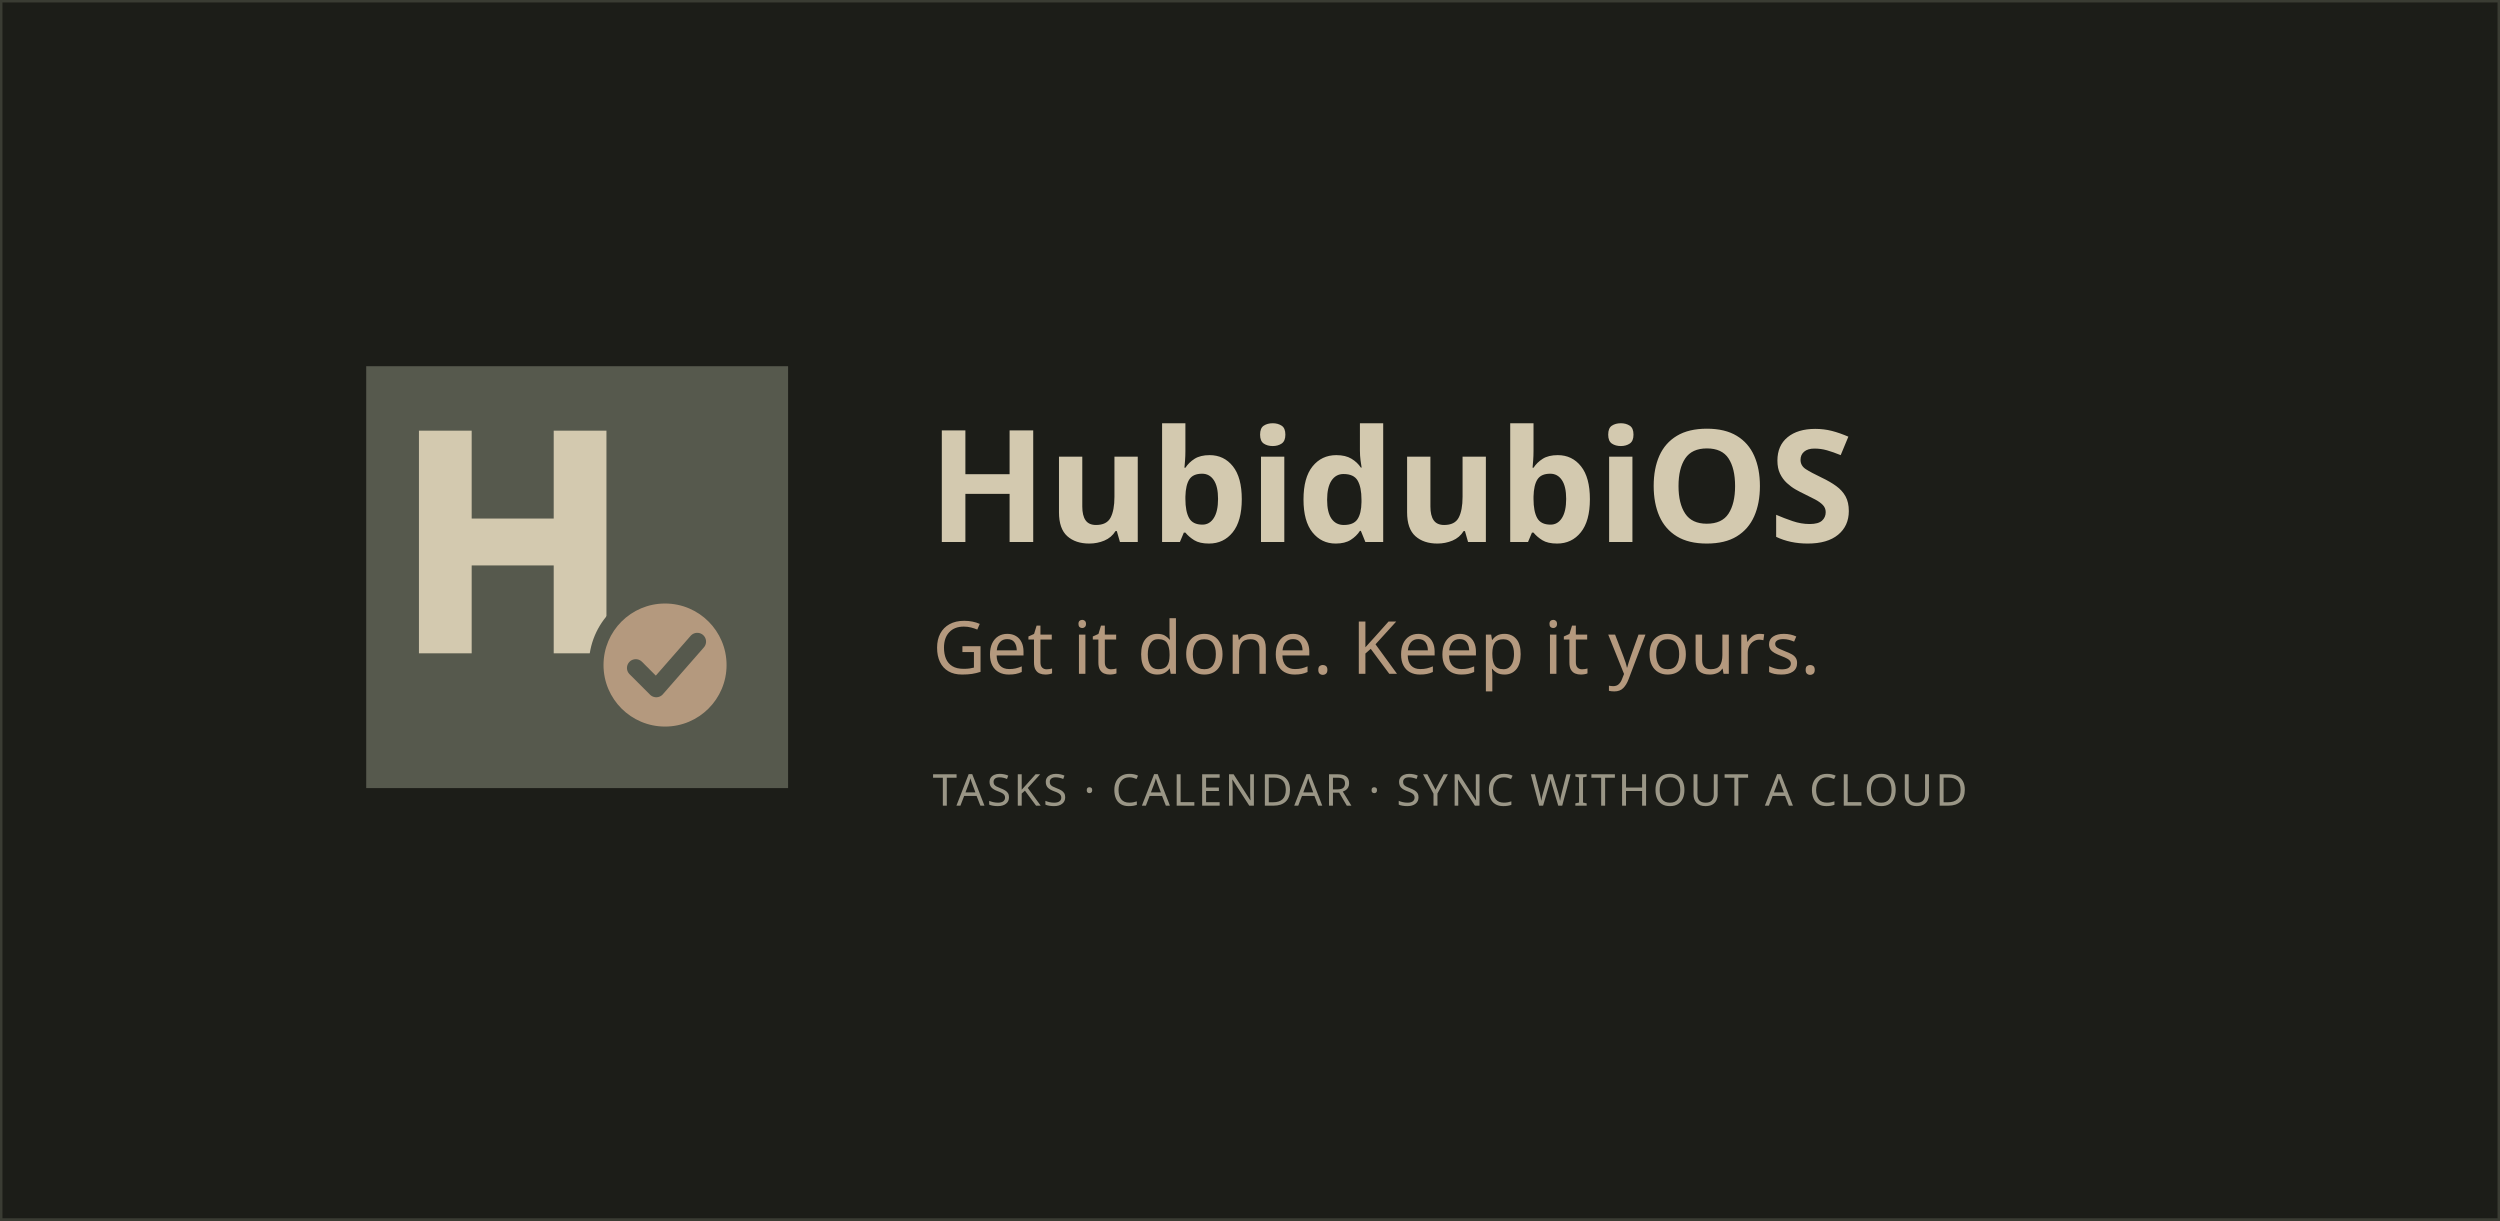
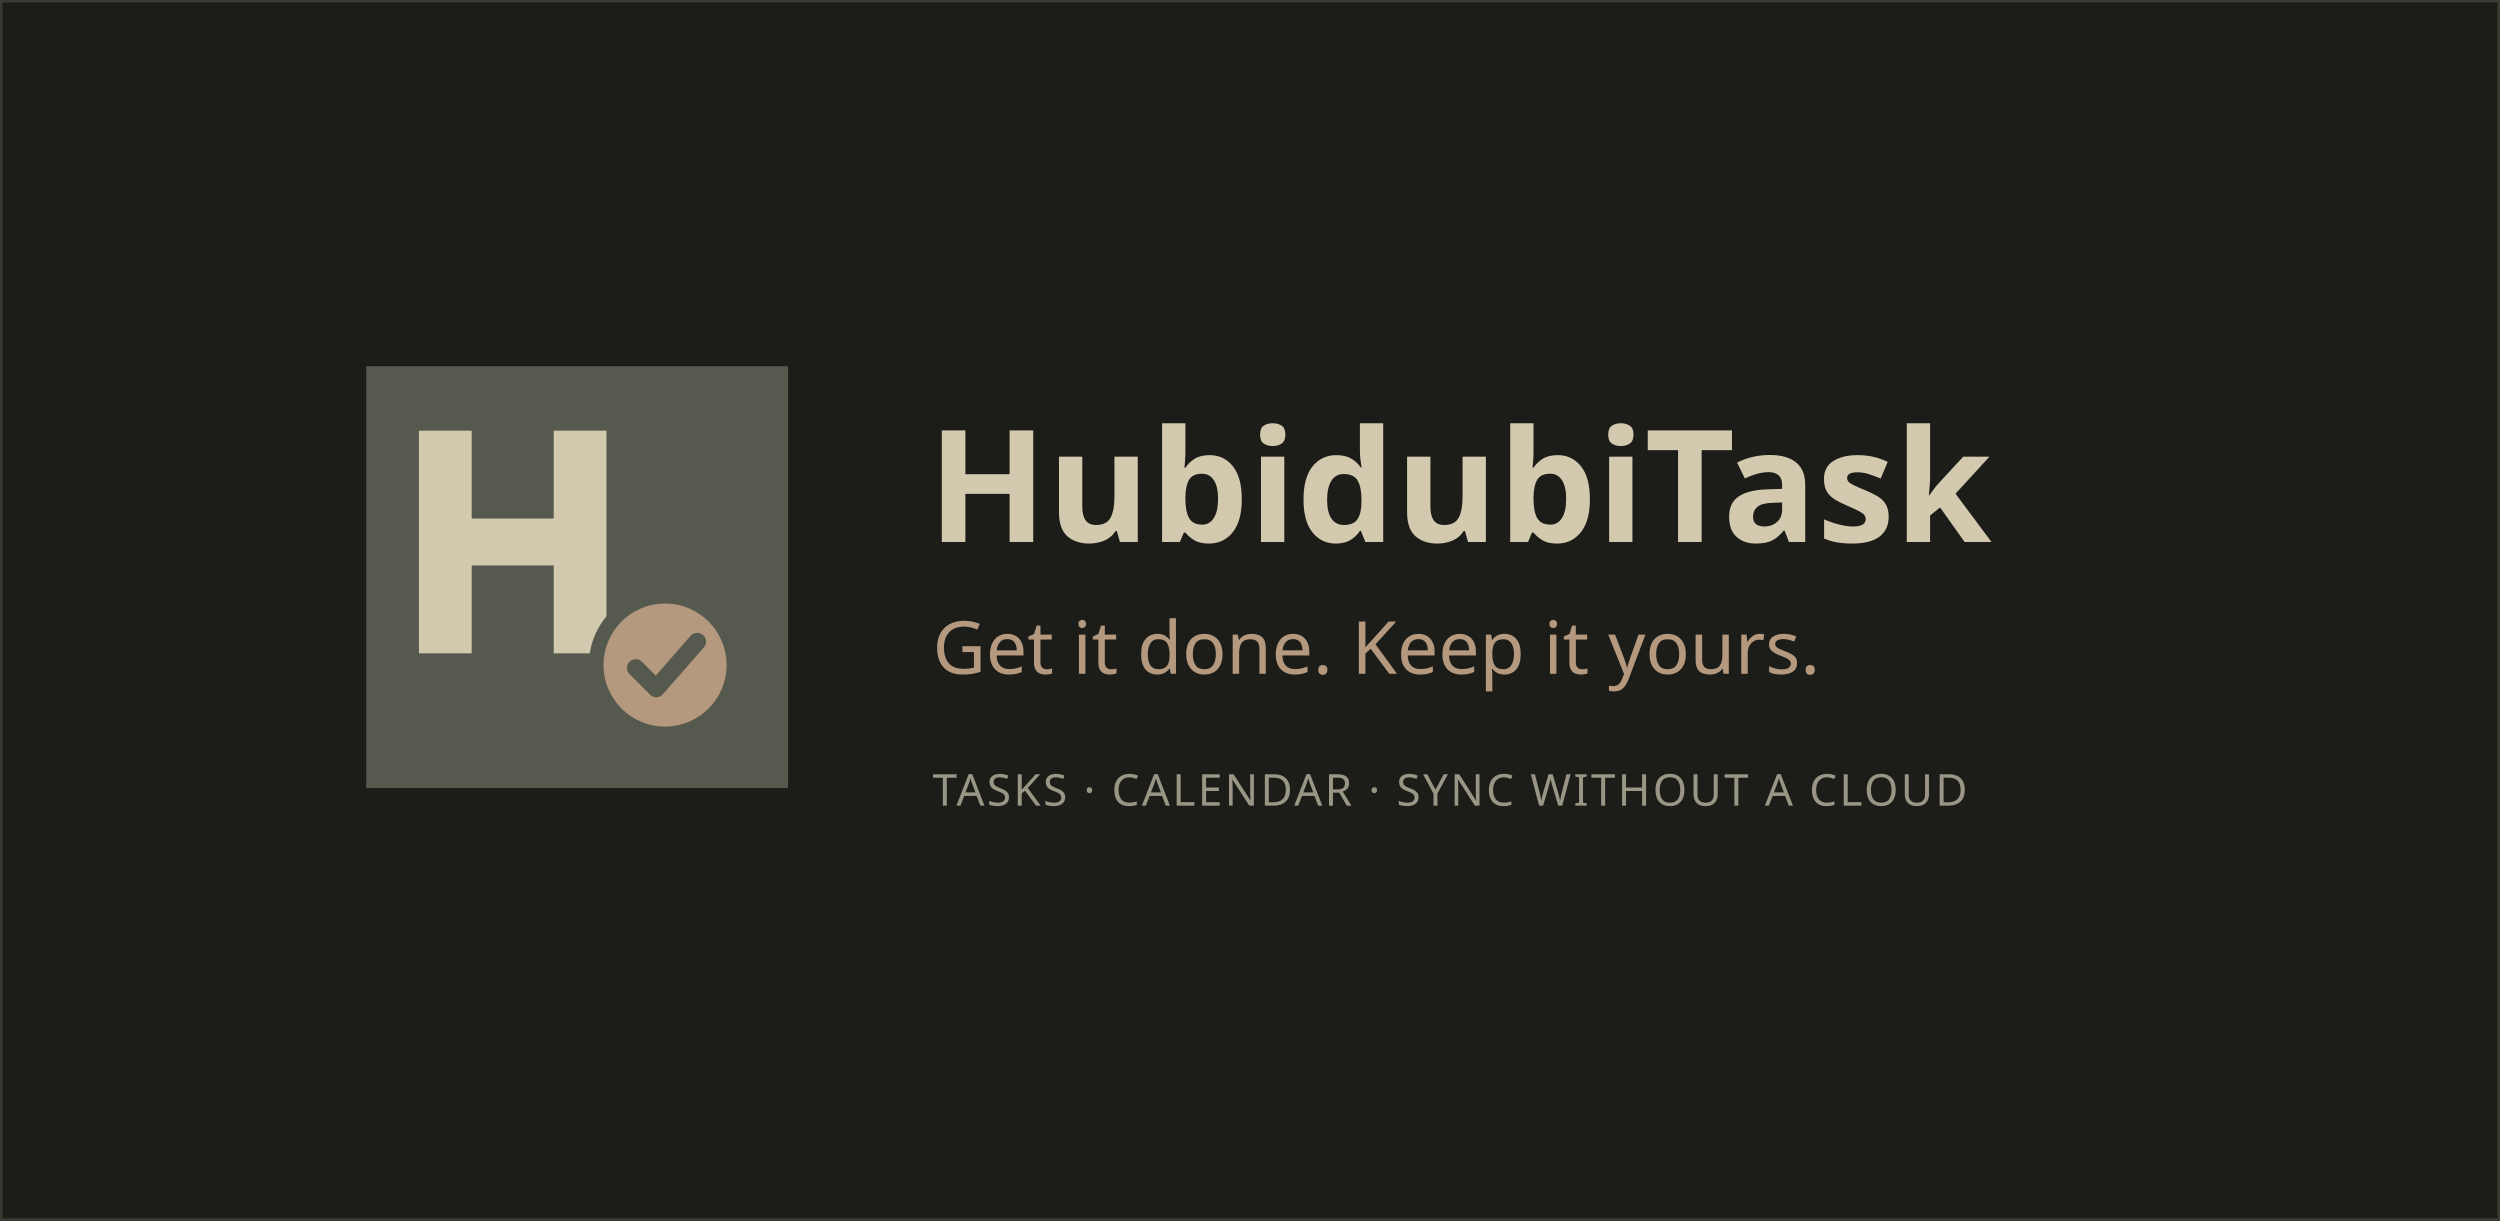
<svg xmlns="http://www.w3.org/2000/svg" width="1024" height="500" viewBox="0 0 1024 500">
  <rect width="1024" height="500" fill="#1C1D18" />
  <rect x="0" y="0" width="1024" height="500" fill="none" stroke="#3A3C33" stroke-width="2" />
  <g transform="translate(150 150) scale(2.4)">
    <rect x="18" y="18" width="72" height="72" fill="#56594D" transform="translate(-18 -18)" />
    <g transform="translate(-18 -18)">
      <path fill="#D3C9AF" d="M27,29h9v15h14v-15h9v38h-9v-15h-14v15h-9z" />
      <circle cx="69" cy="69" r="13" fill="#56594D" />
      <circle cx="69" cy="69" r="10.5" fill="#B4997E" />
      <path d="M64,69.5L67.5,73L74.5,65" fill="none" stroke="#56594D" stroke-width="3" stroke-linecap="round" stroke-linejoin="round" />
    </g>
  </g>
-   <text x="380" y="222" font-family="IBM Plex Sans, sans-serif" font-weight="600" font-size="64" fill="#D3C9AF">HubidubiOS</text>
+   <text x="380" y="222" font-family="IBM Plex Sans, sans-serif" font-weight="600" font-size="64" fill="#D3C9AF">HubidubiTask</text>
  <text x="382" y="276" font-family="IBM Plex Sans, sans-serif" font-size="30" fill="#B4997E">Get it done. Keep it yours.</text>
  <text x="382" y="330" font-family="IBM Plex Sans, sans-serif" font-size="18" fill="#9A9686" letter-spacing="1">TASKS · CALENDAR · SYNC WITHOUT A CLOUD</text>
</svg>
